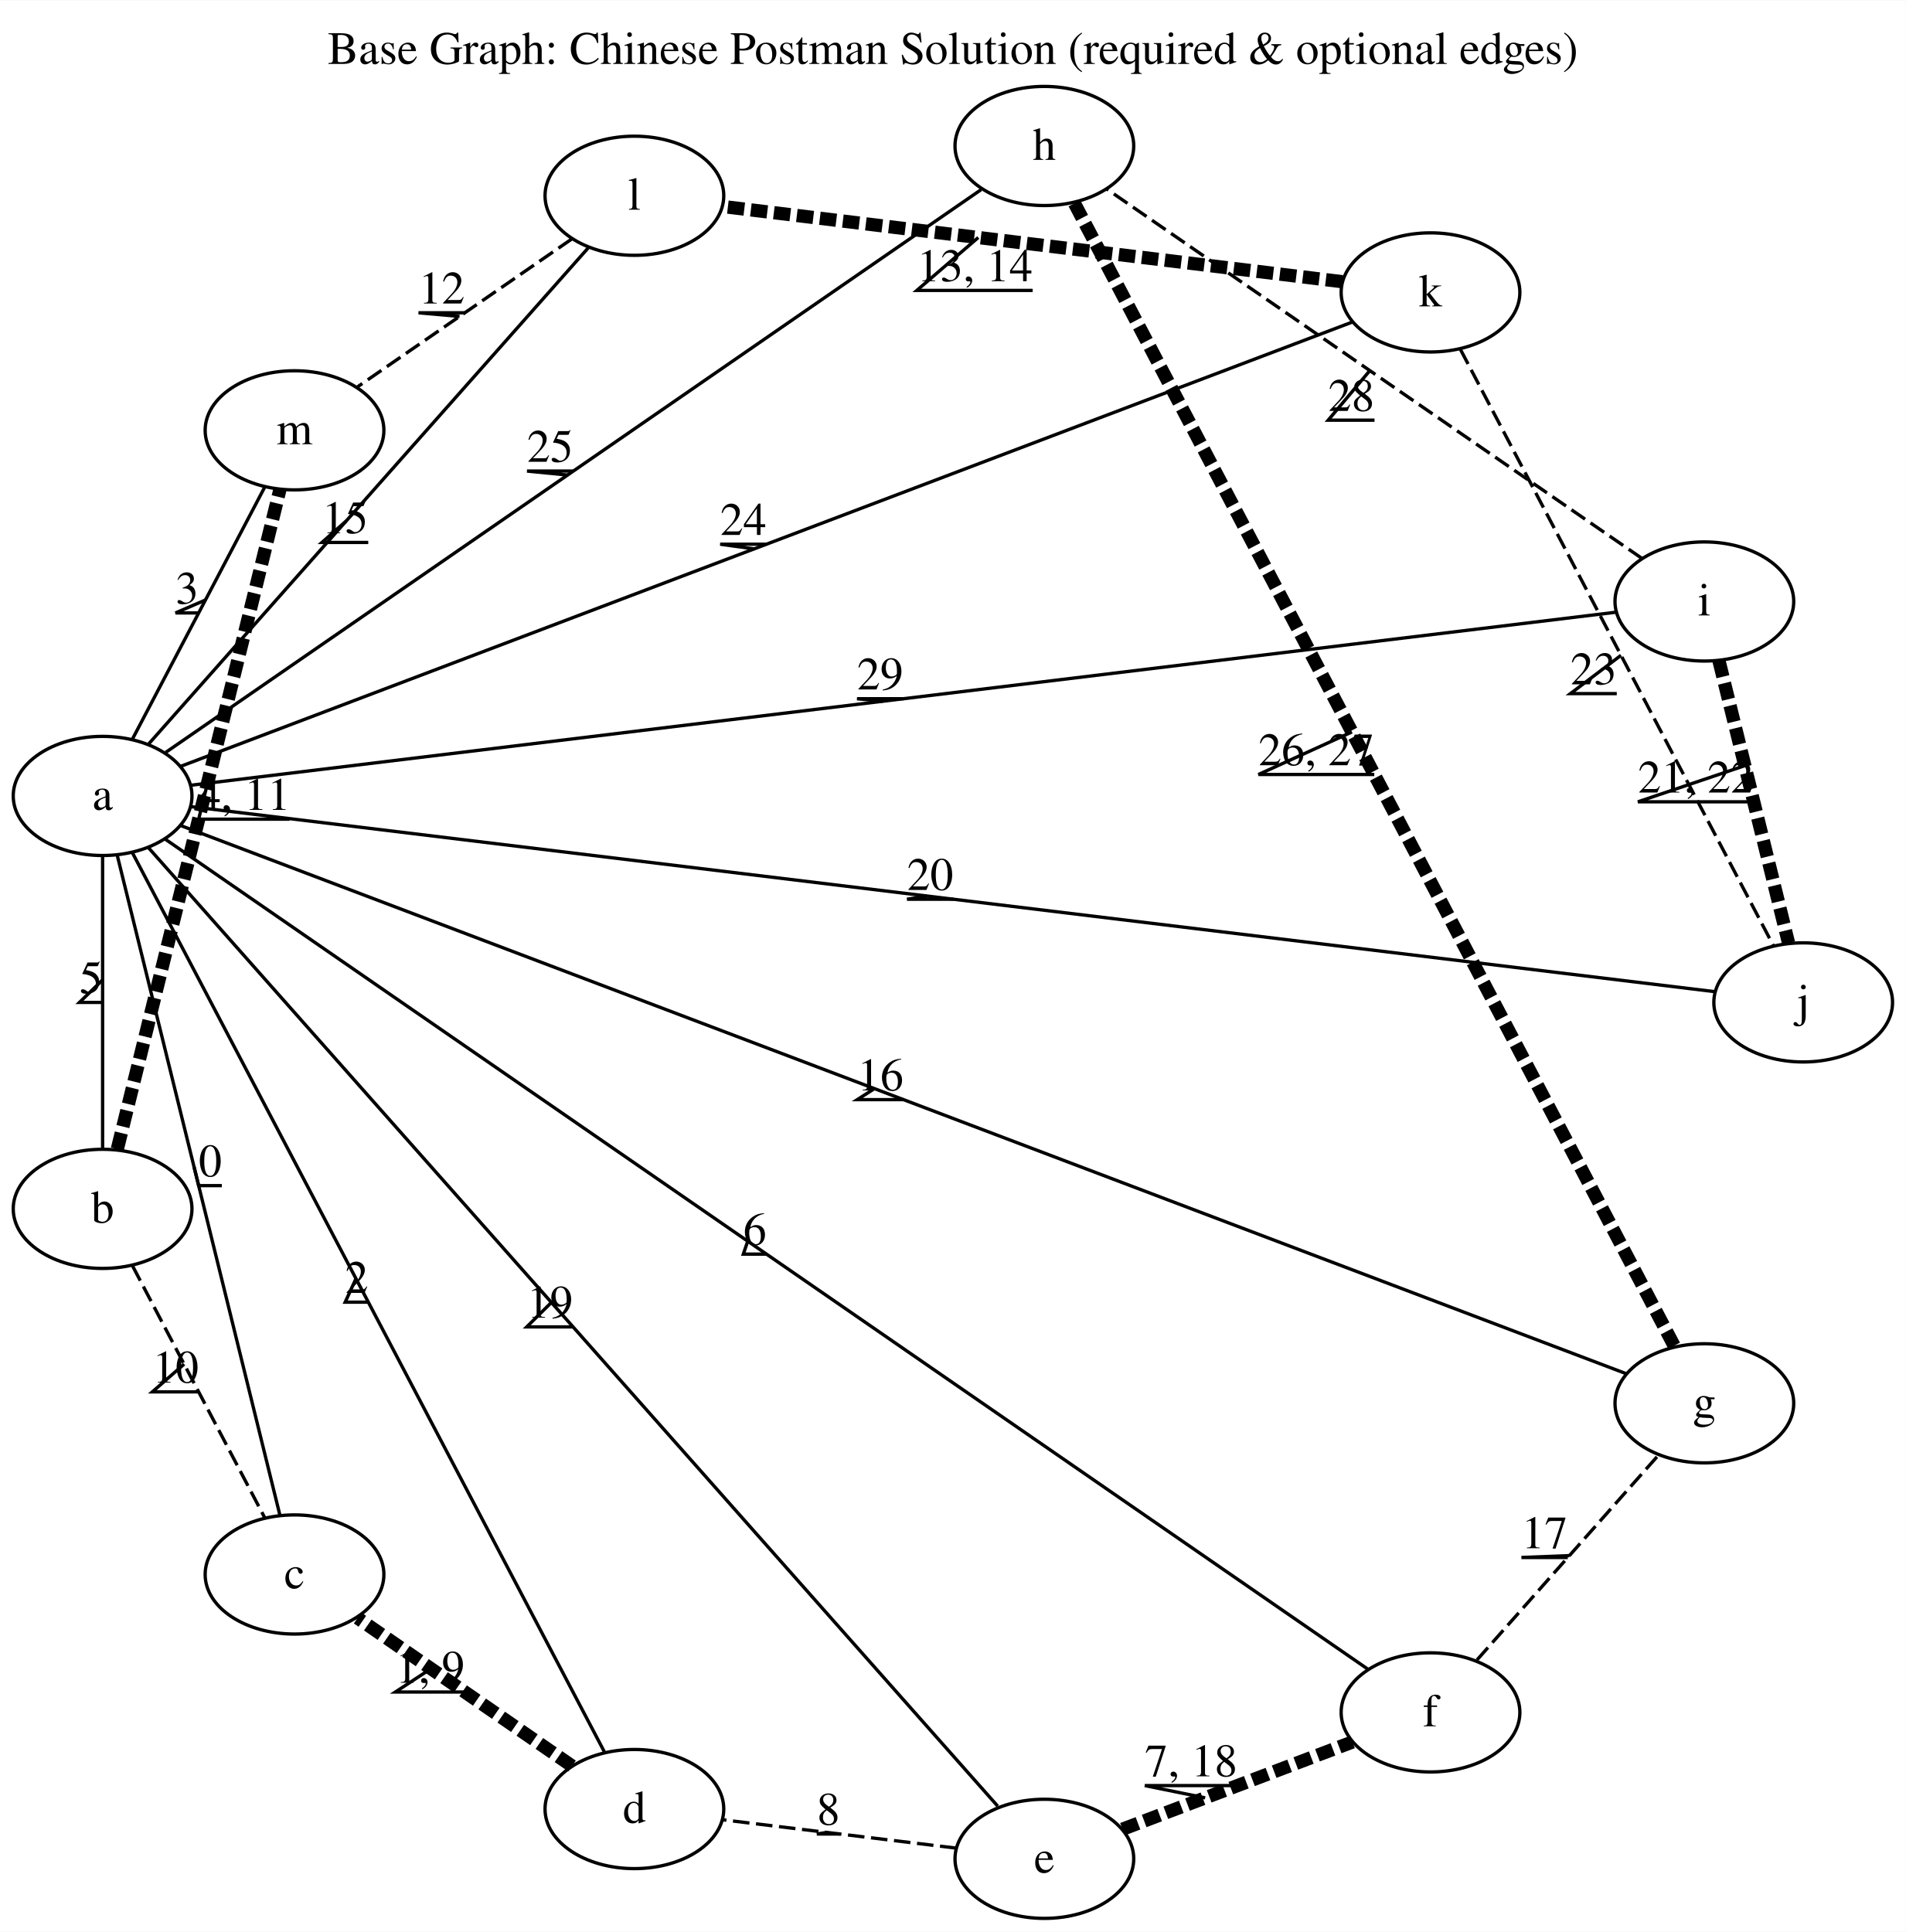
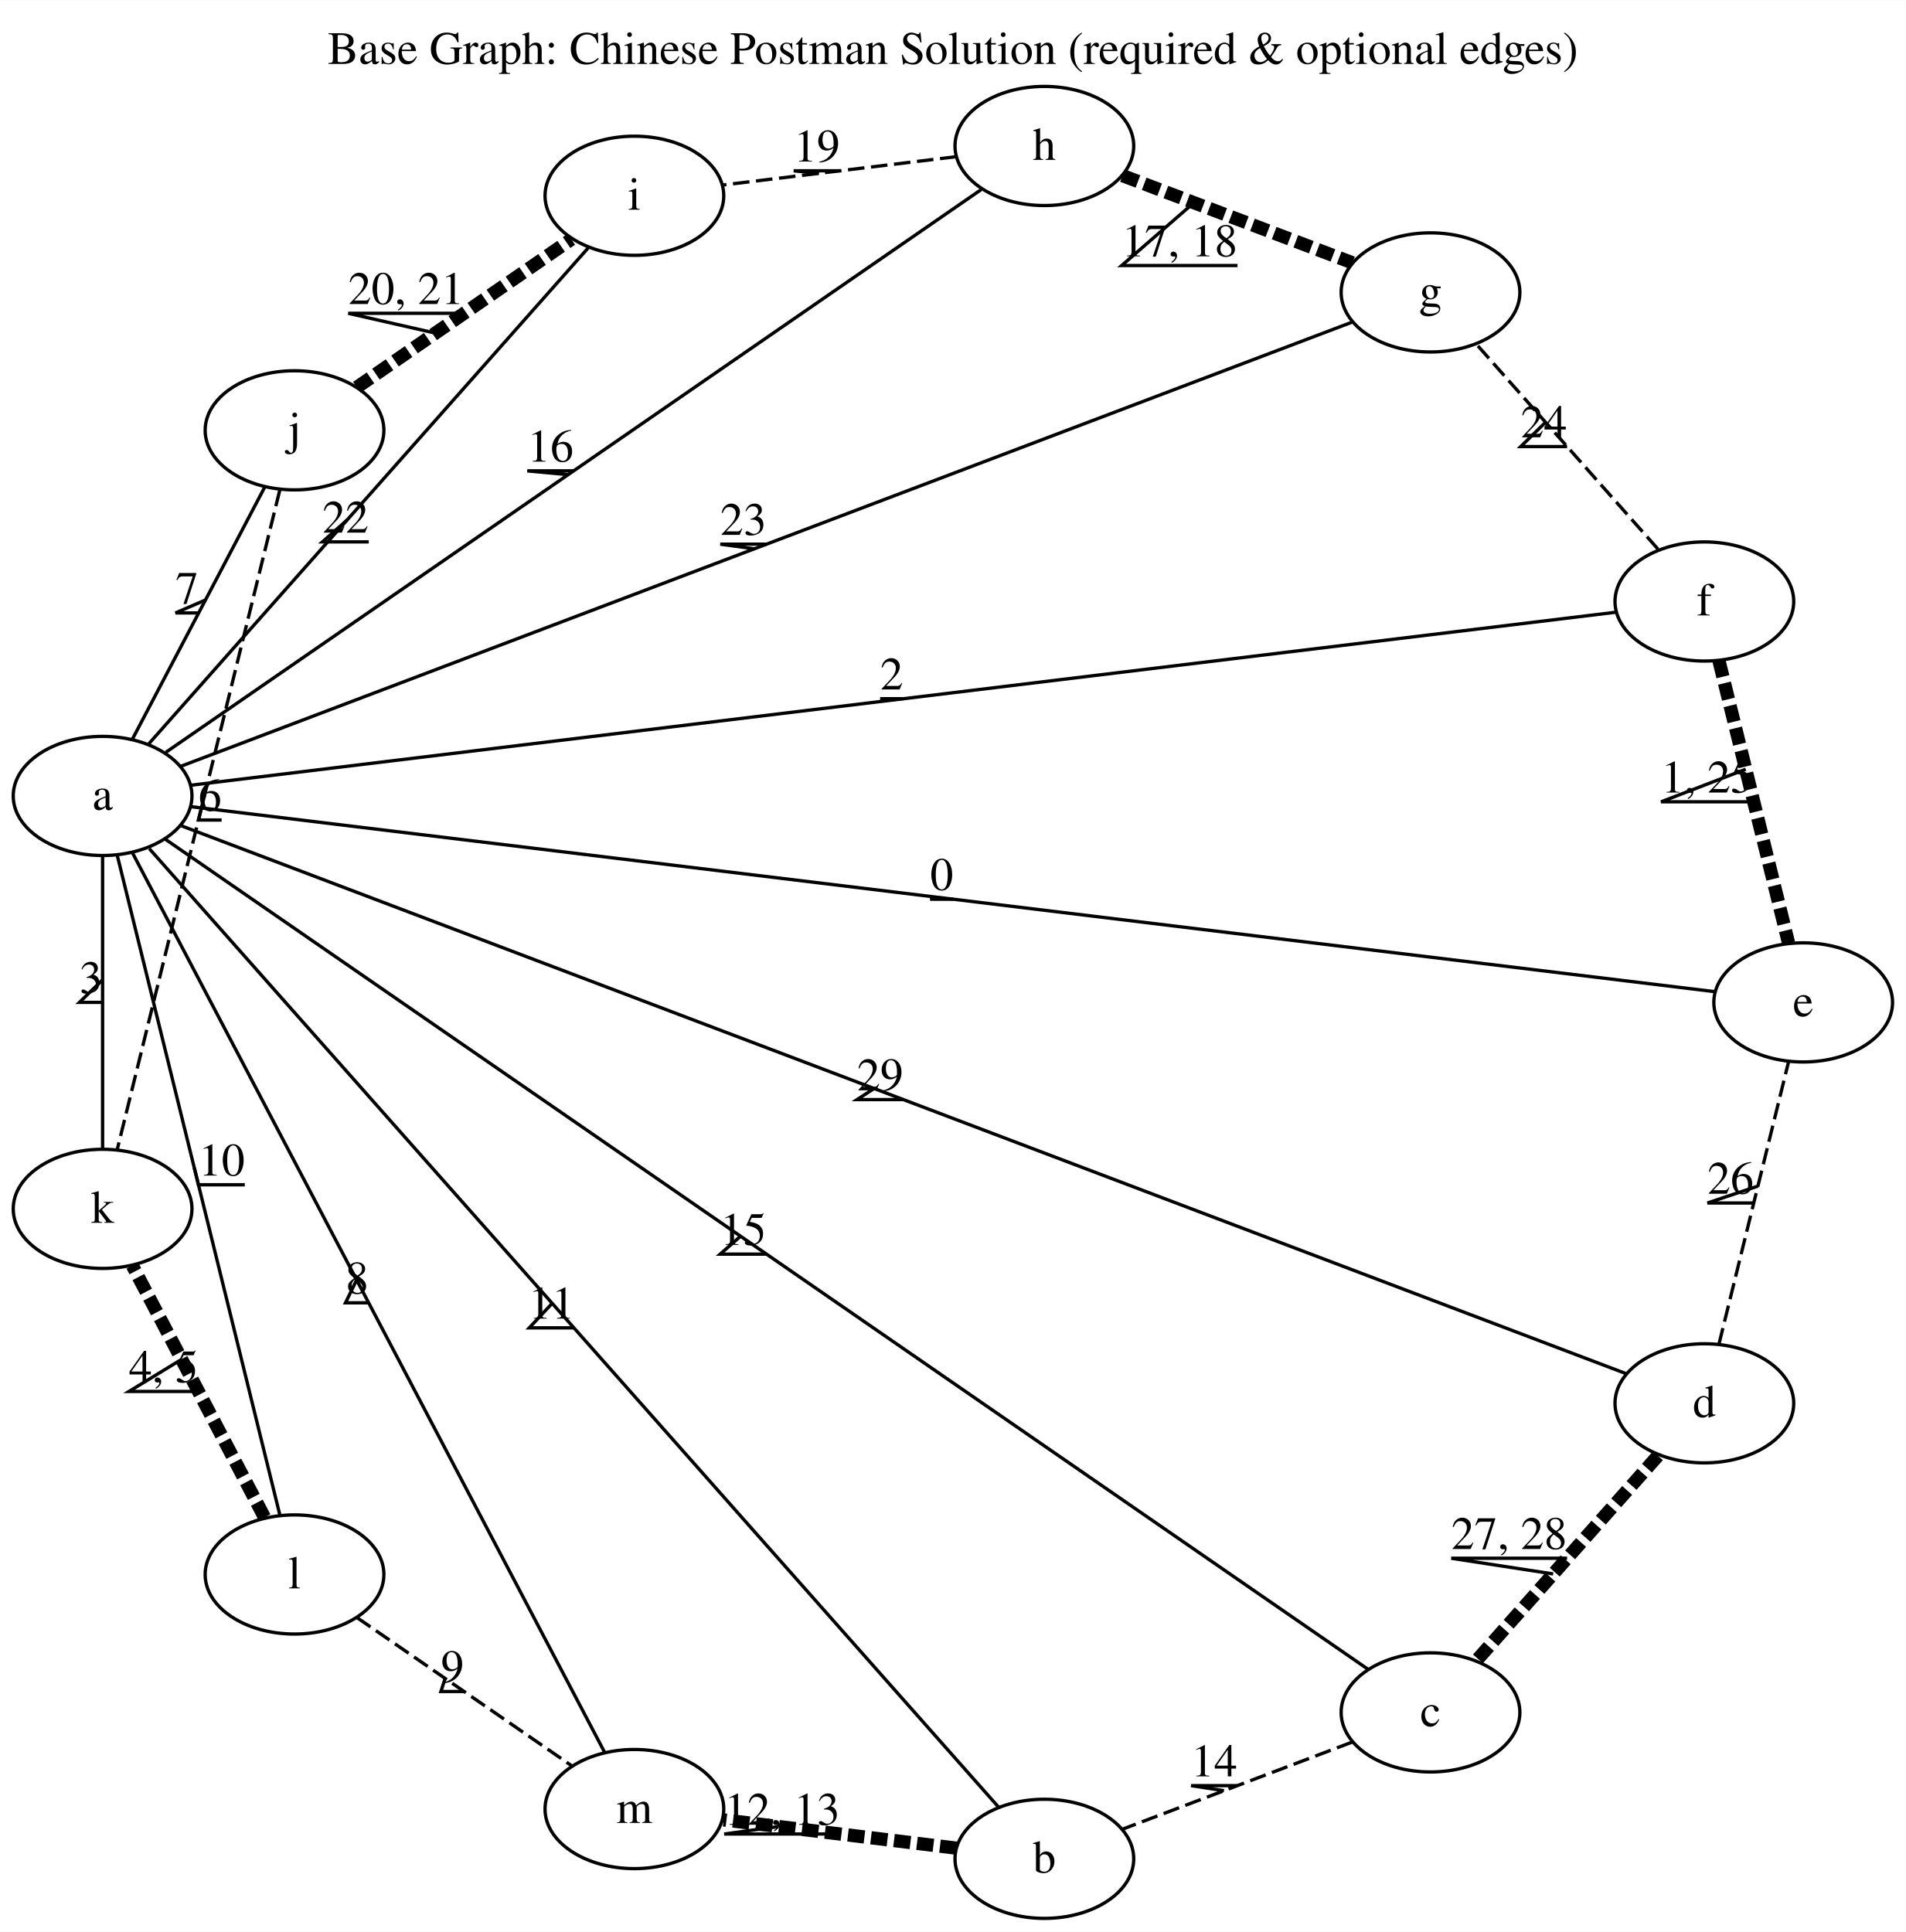
<svg xmlns="http://www.w3.org/2000/svg" width="576pt" height="584pt" viewBox="0.00 0.00 575.82 583.59">
  <g id="graph0" class="graph" transform="scale(1 1) rotate(0) translate(4 579.59)">
    <polygon fill="white" stroke="none" points="-4,4 -4,-579.59 571.816,-579.59 571.816,4 -4,4" />
    <text text-anchor="middle" x="283.908" y="-560.39" font-family="Times,serif" font-size="14.00">Base Graph: Chinese Postman Solution (required &amp; optional edges)</text>
    <g id="node1" class="node">
-       <ellipse fill="none" stroke="black" cx="510.955" cy="-397.946" rx="27" ry="18" />
-       <text text-anchor="middle" x="510.955" y="-393.746" font-family="Times,serif" font-size="14.00">i</text>
+       <ellipse fill="none" stroke="black" cx="510.955" cy="-155.644" rx="27" ry="18" />
+       <text text-anchor="middle" x="510.955" y="-151.444" font-family="Times,serif" font-size="14.00">d</text>
    </g>
    <g id="node3" class="node">
-       <ellipse fill="none" stroke="black" cx="311.544" cy="-535.59" rx="27" ry="18" />
-       <text text-anchor="middle" x="311.544" y="-531.39" font-family="Times,serif" font-size="14.00">h</text>
+       <ellipse fill="none" stroke="black" cx="428.213" cy="-62.247" rx="27" ry="18" />
+       <text text-anchor="middle" x="428.213" y="-58.047" font-family="Times,serif" font-size="14.00">c</text>
    </g>
    <g id="0" class="edge">
-       <path fill="none" stroke="black" stroke-dasharray="5,2" d="M492.195,-410.896C454.189,-437.129 368.485,-496.286 330.399,-522.575" />
-       <text text-anchor="middle" x="404.297" y="-455.535" font-family="Times,serif" font-size="14.00">28</text>
-       <polyline fill="none" stroke="black" points="411.297,-452.735 397.297,-452.735 409.877,-467.716 " />
+       <path fill="none" stroke="black" stroke-width="4" stroke-dasharray="5,2" d="M496.919,-139.8C481.611,-122.521 457.267,-95.042 442.041,-77.856" />
+       <text text-anchor="middle" x="451.98" y="-111.628" font-family="Times,serif" font-size="14.00">27, 28</text>
+       <polyline fill="none" stroke="black" points="469.48,-108.828 434.48,-108.828 465.279,-104.085 " />
    </g>
-     <g id="node9" class="node">
+     <g id="node5" class="node">
      <ellipse fill="none" stroke="black" cx="27" cy="-339.184" rx="27" ry="18" />
      <text text-anchor="middle" x="27" y="-334.984" font-family="Times,serif" font-size="14.00">a</text>
    </g>
    <g id="2" class="edge">
+       <path fill="none" stroke="black" d="M487.285,-164.62C405.114,-195.784 132.725,-299.087 50.624,-330.224" />
+       <text text-anchor="middle" x="261.955" y="-250.222" font-family="Times,serif" font-size="14.00">29</text>
+       <polyline fill="none" stroke="black" points="268.955,-247.422 254.955,-247.422 260.102,-250.78 " />
+     </g>
+     <g id="node13" class="node">
+       <ellipse fill="none" stroke="black" cx="540.816" cy="-276.795" rx="27" ry="18" />
+       <text text-anchor="middle" x="540.816" y="-272.595" font-family="Times,serif" font-size="14.00">e</text>
+     </g>
+     <g id="1" class="edge">
+       <path fill="none" stroke="black" stroke-dasharray="5,2" d="M515.361,-173.52C521.007,-196.426 530.738,-235.904 536.392,-258.845" />
+       <text text-anchor="middle" x="518.877" y="-218.983" font-family="Times,serif" font-size="14.00">26</text>
+       <polyline fill="none" stroke="black" points="525.877,-216.183 511.877,-216.183 527.134,-221.283 " />
+     </g>
+     <g id="node2" class="node">
+       <ellipse fill="none" stroke="black" cx="510.955" cy="-397.946" rx="27" ry="18" />
+       <text text-anchor="middle" x="510.955" y="-393.746" font-family="Times,serif" font-size="14.00">f</text>
+     </g>
+     <g id="11" class="edge">
      <path fill="none" stroke="black" d="M484.246,-394.703C399.634,-384.43 138.124,-352.676 53.626,-342.417" />
-       <text text-anchor="middle" x="261.936" y="-371.36" font-family="Times,serif" font-size="14.00">29</text>
-       <polyline fill="none" stroke="black" points="268.936,-368.56 254.936,-368.56 262.811,-367.816 " />
+       <text text-anchor="middle" x="265.436" y="-371.36" font-family="Times,serif" font-size="14.00">2</text>
+       <polyline fill="none" stroke="black" points="268.936,-368.56 261.936,-368.56 266.358,-368.247 " />
+     </g>
+     <g id="node9" class="node">
+       <ellipse fill="none" stroke="black" cx="428.213" cy="-491.343" rx="27" ry="18" />
+       <text text-anchor="middle" x="428.213" y="-487.143" font-family="Times,serif" font-size="14.00">g</text>
+     </g>
+     <g id="22" class="edge">
+       <path fill="none" stroke="black" stroke-dasharray="5,2" d="M496.919,-413.79C481.611,-431.069 457.267,-458.548 442.041,-475.734" />
+       <text text-anchor="middle" x="462.48" y="-447.562" font-family="Times,serif" font-size="14.00">24</text>
+       <polyline fill="none" stroke="black" points="469.48,-444.762 455.48,-444.762 462.976,-452.104 " />
+     </g>
+     <g id="23" class="edge">
+       <path fill="none" stroke="black" stroke-width="4" stroke-dasharray="5,2" d="M515.361,-380.07C521.007,-357.164 530.738,-317.686 536.392,-294.745" />
+       <text text-anchor="middle" x="511.877" y="-340.207" font-family="Times,serif" font-size="14.00">1, 25</text>
+       <polyline fill="none" stroke="black" points="525.877,-337.407 497.877,-337.407 523.45,-347.253 " />
+     </g>
+     <g id="7" class="edge">
+       <path fill="none" stroke="black" d="M409.399,-75.232C342.007,-121.75 113.099,-279.753 45.773,-326.226" />
+       <text text-anchor="middle" x="220.586" y="-203.529" font-family="Times,serif" font-size="14.00">15</text>
+       <polyline fill="none" stroke="black" points="227.586,-200.729 213.586,-200.729 219.752,-206.137 " />
+     </g>
+     <g id="node6" class="node">
+       <ellipse fill="none" stroke="black" cx="311.544" cy="-18" rx="27" ry="18" />
+       <text text-anchor="middle" x="311.544" y="-13.8" font-family="Times,serif" font-size="14.00">b</text>
+     </g>
+     <g id="6" class="edge">
+       <path fill="none" stroke="black" stroke-dasharray="5,2" d="M404.603,-53.293C384.361,-45.616 355.35,-34.613 335.118,-26.941" />
+       <text text-anchor="middle" x="362.861" y="-42.917" font-family="Times,serif" font-size="14.00">14</text>
+       <polyline fill="none" stroke="black" points="369.861,-40.117 355.861,-40.117 365.82,-38.584 " />
+     </g>
+     <g id="node4" class="node">
+       <ellipse fill="none" stroke="black" cx="84.987" cy="-103.922" rx="27" ry="18" />
+       <text text-anchor="middle" x="84.987" y="-99.722" font-family="Times,serif" font-size="14.00">l</text>
+     </g>
+     <g id="10" class="edge">
+       <path fill="none" stroke="black" d="M80.533,-121.992C69.713,-165.891 42.143,-277.745 31.39,-321.374" />
+       <text text-anchor="middle" x="62.961" y="-224.483" font-family="Times,serif" font-size="14.00">10</text>
+       <polyline fill="none" stroke="black" points="69.961,-221.683 55.961,-221.683 54.701,-226.798 " />
    </g>
    <g id="node10" class="node">
-       <ellipse fill="none" stroke="black" cx="540.816" cy="-276.795" rx="27" ry="18" />
-       <text text-anchor="middle" x="540.816" y="-272.595" font-family="Times,serif" font-size="14.00">j</text>
+       <ellipse fill="none" stroke="black" cx="187.676" cy="-33.04" rx="27" ry="18" />
+       <text text-anchor="middle" x="187.676" y="-28.84" font-family="Times,serif" font-size="14.00">m</text>
    </g>
-     <g id="1" class="edge">
-       <path fill="none" stroke="black" stroke-width="4" stroke-dasharray="5,2" d="M515.361,-380.07C521.007,-357.164 530.738,-317.686 536.392,-294.745" />
-       <text text-anchor="middle" x="508.377" y="-340.207" font-family="Times,serif" font-size="14.00">21, 22</text>
-       <polyline fill="none" stroke="black" points="525.877,-337.407 490.877,-337.407 523.183,-348.336 " />
+     <g id="8" class="edge">
+       <path fill="none" stroke="black" stroke-dasharray="5,2" d="M103.822,-90.921C122.234,-78.212 150.123,-58.962 168.613,-46.199" />
+       <text text-anchor="middle" x="132.717" y="-71.36" font-family="Times,serif" font-size="14.00">9</text>
+       <polyline fill="none" stroke="black" points="136.217,-68.56 129.217,-68.56 130.497,-72.508 " />
    </g>
-     <g id="node2" class="node">
-       <ellipse fill="none" stroke="black" cx="428.213" cy="-491.343" rx="27" ry="18" />
-       <text text-anchor="middle" x="428.213" y="-487.143" font-family="Times,serif" font-size="14.00">k</text>
+     <g id="node12" class="node">
+       <ellipse fill="none" stroke="black" cx="27" cy="-214.406" rx="27" ry="18" />
+       <text text-anchor="middle" x="27" y="-210.206" font-family="Times,serif" font-size="14.00">k</text>
    </g>
-     <g id="node5" class="node">
+     <g id="9" class="edge">
+       <path fill="none" stroke="black" stroke-width="4" stroke-dasharray="5,2" d="M75.926,-121.185C65.033,-141.941 46.862,-176.562 35.997,-197.264" />
+       <text text-anchor="middle" x="45.462" y="-162.025" font-family="Times,serif" font-size="14.00">4, 5</text>
+       <polyline fill="none" stroke="black" points="55.962,-159.225 34.962,-159.225 50.869,-168.929 " />
+     </g>
+     <g id="12" class="edge">
+       <path fill="none" stroke="black" d="M41.111,-323.256C89.667,-268.448 249.512,-88.019 297.684,-33.645" />
+       <text text-anchor="middle" x="162.653" y="-181.251" font-family="Times,serif" font-size="14.00">11</text>
+       <polyline fill="none" stroke="black" points="169.397,-178.451 155.91,-178.451 162.833,-185.859 " />
+     </g>
+     <g id="node7" class="node">
+       <ellipse fill="none" stroke="black" cx="84.987" cy="-449.668" rx="27" ry="18" />
+       <text text-anchor="middle" x="84.987" y="-445.468" font-family="Times,serif" font-size="14.00">j</text>
+     </g>
+     <g id="13" class="edge">
+       <path fill="none" stroke="black" d="M36.06,-356.447C46.954,-377.203 65.125,-411.824 75.99,-432.526" />
+       <text text-anchor="middle" x="52.525" y="-397.287" font-family="Times,serif" font-size="14.00">7</text>
+       <polyline fill="none" stroke="black" points="56.025,-394.487 49.025,-394.487 58.077,-398.396 " />
+     </g>
+     <g id="node8" class="node">
+       <ellipse fill="none" stroke="black" cx="311.544" cy="-535.59" rx="27" ry="18" />
+       <text text-anchor="middle" x="311.544" y="-531.39" font-family="Times,serif" font-size="14.00">h</text>
+     </g>
+     <g id="14" class="edge">
+       <path fill="none" stroke="black" d="M46.112,-352.375C97.948,-388.155 240.777,-486.743 292.515,-522.456" />
+       <text text-anchor="middle" x="162.314" y="-440.216" font-family="Times,serif" font-size="14.00">16</text>
+       <polyline fill="none" stroke="black" points="169.314,-437.416 155.314,-437.416 167.64,-436.26 " />
+     </g>
+     <g id="15" class="edge">
+       <path fill="none" stroke="black" d="M50.6,-348.134C121.736,-375.112 333.545,-455.441 404.642,-482.405" />
+       <text text-anchor="middle" x="220.621" y="-418.069" font-family="Times,serif" font-size="14.00">23</text>
+       <polyline fill="none" stroke="black" points="227.621,-415.269 213.621,-415.269 223.906,-413.86 " />
+     </g>
+     <g id="16" class="edge">
+       <path fill="none" stroke="black" d="M36.099,-321.847C64.38,-267.962 150.533,-103.811 178.677,-50.187" />
+       <text text-anchor="middle" x="103.888" y="-188.817" font-family="Times,serif" font-size="14.00">8</text>
+       <polyline fill="none" stroke="black" points="107.388,-186.017 100.388,-186.017 103.755,-192.94 " />
+     </g>
+     <g id="node11" class="node">
      <ellipse fill="none" stroke="black" cx="187.676" cy="-520.55" rx="27" ry="18" />
-       <text text-anchor="middle" x="187.676" y="-516.35" font-family="Times,serif" font-size="14.00">l</text>
+       <text text-anchor="middle" x="187.676" y="-516.35" font-family="Times,serif" font-size="14.00">i</text>
    </g>
-     <g id="11" class="edge">
-       <path fill="none" stroke="black" stroke-width="4" stroke-dasharray="5,2" d="M401.552,-494.581C355.316,-500.195 260.775,-511.674 214.456,-517.298" />
-       <text text-anchor="middle" x="290.504" y="-494.739" font-family="Times,serif" font-size="14.00">13, 14</text>
-       <polyline fill="none" stroke="black" points="308.004,-491.939 273.004,-491.939 291.578,-507.934 " />
+     <g id="4" class="edge">
+       <path fill="none" stroke="black" d="M40.978,-354.961C71.442,-389.348 143.515,-470.702 173.845,-504.938" />
+       <text text-anchor="middle" x="100.412" y="-418.75" font-family="Times,serif" font-size="14.00">22</text>
+       <polyline fill="none" stroke="black" points="107.412,-415.95 93.412,-415.95 100.864,-422.558 " />
+     </g>
+     <g id="17" class="edge">
+       <path fill="none" stroke="black" d="M27,-321.04C27,-297.383 27,-256.24 27,-232.572" />
+       <text text-anchor="middle" x="23.5" y="-279.606" font-family="Times,serif" font-size="14.00">3</text>
+       <polyline fill="none" stroke="black" points="27,-276.806 20,-276.806 27,-283.633 " />
+     </g>
+     <g id="18" class="edge">
+       <path fill="none" stroke="black" d="M53.902,-335.917C142.691,-325.136 425.781,-290.763 514.181,-280.029" />
+       <text text-anchor="middle" x="280.541" y="-310.773" font-family="Times,serif" font-size="14.00">0</text>
+       <polyline fill="none" stroke="black" points="284.041,-307.973 277.041,-307.973 279.56,-308.517 " />
+     </g>
+     <g id="19" class="edge">
+       <path fill="none" stroke="black" stroke-width="4" stroke-dasharray="5,2" d="M284.971,-21.227C264.214,-23.747 235.487,-27.235 214.633,-29.767" />
+       <text text-anchor="middle" x="232.302" y="-28.297" font-family="Times,serif" font-size="14.00">12, 13</text>
+       <polyline fill="none" stroke="black" points="249.802,-25.497 214.802,-25.497 231.223,-27.753 " />
+     </g>
+     <g id="3" class="edge">
+       <path fill="none" stroke="black" stroke-width="4" stroke-dasharray="5,2" d="M103.822,-462.669C122.234,-475.378 150.123,-494.628 168.613,-507.391" />
+       <text text-anchor="middle" x="118.717" y="-487.83" font-family="Times,serif" font-size="14.00">20, 21</text>
+       <polyline fill="none" stroke="black" points="136.217,-485.03 101.217,-485.03 127.538,-479.039 " />
    </g>
    <g id="20" class="edge">
-       <path fill="none" stroke="black" d="M404.613,-482.393C333.476,-455.415 121.668,-375.086 50.57,-348.123" />
-       <text text-anchor="middle" x="220.591" y="-418.058" font-family="Times,serif" font-size="14.00">24</text>
-       <polyline fill="none" stroke="black" points="227.591,-415.258 213.591,-415.258 223.847,-413.838 " />
+       <path fill="none" stroke="black" stroke-dasharray="5,2" d="M80.533,-431.598C69.713,-387.699 42.143,-275.845 31.39,-232.216" />
+       <text text-anchor="middle" x="59.461" y="-334.707" font-family="Times,serif" font-size="14.00">6</text>
+       <polyline fill="none" stroke="black" points="62.961,-331.907 55.961,-331.907 57.846,-339.552 " />
    </g>
-     <g id="23" class="edge">
-       <path fill="none" stroke="black" stroke-dasharray="5,2" d="M437.237,-474.149C458.321,-433.976 510.622,-334.325 531.749,-294.072" />
-       <text text-anchor="middle" x="477.493" y="-372.91" font-family="Times,serif" font-size="14.00">23</text>
-       <polyline fill="none" stroke="black" points="484.493,-370.11 470.493,-370.11 485.767,-381.682 " />
-     </g>
-     <g id="7" class="edge">
-       <path fill="none" stroke="black" d="M292.432,-522.398C240.596,-486.618 97.767,-388.031 46.028,-352.318" />
-       <text text-anchor="middle" x="162.23" y="-440.158" font-family="Times,serif" font-size="14.00">25</text>
-       <polyline fill="none" stroke="black" points="169.23,-437.358 155.23,-437.358 167.483,-436.152 " />
-     </g>
-     <g id="node12" class="node">
-       <ellipse fill="none" stroke="black" cx="510.955" cy="-155.644" rx="27" ry="18" />
-       <text text-anchor="middle" x="510.955" y="-151.444" font-family="Times,serif" font-size="14.00">g</text>
-     </g>
-     <g id="6" class="edge">
-       <path fill="none" stroke="black" stroke-width="4" stroke-dasharray="5,2" d="M320.63,-518.277C353.85,-454.982 468.508,-236.52 501.815,-173.058" />
-       <text text-anchor="middle" x="393.723" y="-348.468" font-family="Times,serif" font-size="14.00">26, 27</text>
-       <polyline fill="none" stroke="black" points="411.223,-345.668 376.223,-345.668 404.478,-358.52 " />
-     </g>
-     <g id="node4" class="node">
-       <ellipse fill="none" stroke="black" cx="311.544" cy="-18" rx="27" ry="18" />
-       <text text-anchor="middle" x="311.544" y="-13.8" font-family="Times,serif" font-size="14.00">e</text>
-     </g>
-     <g id="node7" class="node">
-       <ellipse fill="none" stroke="black" cx="428.213" cy="-62.247" rx="27" ry="18" />
-       <text text-anchor="middle" x="428.213" y="-58.047" font-family="Times,serif" font-size="14.00">f</text>
-     </g>
-     <g id="15" class="edge">
-       <path fill="none" stroke="black" stroke-width="4" stroke-dasharray="5,2" d="M335.154,-26.954C355.395,-34.63 384.407,-45.633 404.638,-53.306" />
-       <text text-anchor="middle" x="355.896" y="-42.93" font-family="Times,serif" font-size="14.00">7, 18</text>
-       <polyline fill="none" stroke="black" points="369.896,-40.13 341.896,-40.13 360.129,-36.426 " />
-     </g>
-     <g id="node8" class="node">
-       <ellipse fill="none" stroke="black" cx="187.676" cy="-33.04" rx="27" ry="18" />
-       <text text-anchor="middle" x="187.676" y="-28.84" font-family="Times,serif" font-size="14.00">d</text>
-     </g>
-     <g id="17" class="edge">
-       <path fill="none" stroke="black" stroke-dasharray="5,2" d="M284.971,-21.227C264.214,-23.747 235.487,-27.235 214.633,-29.767" />
-       <text text-anchor="middle" x="246.302" y="-28.297" font-family="Times,serif" font-size="14.00">8</text>
-       <polyline fill="none" stroke="black" points="249.802,-25.497 242.802,-25.497 245.777,-25.985 " />
-     </g>
-     <g id="22" class="edge">
-       <path fill="none" stroke="black" d="M297.433,-33.928C248.877,-88.736 89.032,-269.164 40.86,-323.539" />
-       <text text-anchor="middle" x="162.147" y="-181.533" font-family="Times,serif" font-size="14.00">19</text>
-       <polyline fill="none" stroke="black" points="169.147,-178.733 155.147,-178.733 162.6,-186.123 " />
-     </g>
-     <g id="12" class="edge">
-       <path fill="none" stroke="black" d="M173.699,-504.772C143.235,-470.385 71.161,-389.031 40.831,-354.796" />
-       <text text-anchor="middle" x="100.265" y="-418.584" font-family="Times,serif" font-size="14.00">15</text>
-       <polyline fill="none" stroke="black" points="107.265,-415.784 93.265,-415.784 100.617,-422.28 " />
-     </g>
-     <g id="node13" class="node">
-       <ellipse fill="none" stroke="black" cx="84.987" cy="-449.668" rx="27" ry="18" />
-       <text text-anchor="middle" x="84.987" y="-445.468" font-family="Times,serif" font-size="14.00">m</text>
-     </g>
-     <g id="8" class="edge">
-       <path fill="none" stroke="black" stroke-dasharray="5,2" d="M168.842,-507.549C150.429,-494.84 122.541,-475.59 104.05,-462.827" />
-       <text text-anchor="middle" x="129.446" y="-487.988" font-family="Times,serif" font-size="14.00">12</text>
-       <polyline fill="none" stroke="black" points="136.446,-485.188 122.446,-485.188 134.846,-484.084 " />
-     </g>
-     <g id="node6" class="node">
-       <ellipse fill="none" stroke="black" cx="27" cy="-214.406" rx="27" ry="18" />
-       <text text-anchor="middle" x="27" y="-210.206" font-family="Times,serif" font-size="14.00">b</text>
-     </g>
-     <g id="13" class="edge">
-       <path fill="none" stroke="black" d="M27,-232.55C27,-256.207 27,-297.35 27,-321.018" />
-       <text text-anchor="middle" x="23.5" y="-279.584" font-family="Times,serif" font-size="14.00">5</text>
-       <polyline fill="none" stroke="black" points="27,-276.784 20,-276.784 27,-283.603 " />
-     </g>
-     <g id="node11" class="node">
-       <ellipse fill="none" stroke="black" cx="84.987" cy="-103.922" rx="27" ry="18" />
-       <text text-anchor="middle" x="84.987" y="-99.722" font-family="Times,serif" font-size="14.00">c</text>
+     <g id="21" class="edge">
+       <path fill="none" stroke="black" stroke-width="4" stroke-dasharray="5,2" d="M335.154,-526.636C355.395,-518.96 384.407,-507.957 404.638,-500.284" />
+       <text text-anchor="middle" x="352.396" y="-502.26" font-family="Times,serif" font-size="14.00">17, 18</text>
+       <polyline fill="none" stroke="black" points="369.896,-499.46 334.896,-499.46 356.727,-518.454 " />
    </g>
    <g id="5" class="edge">
-       <path fill="none" stroke="black" stroke-dasharray="5,2" d="M36.06,-197.143C46.954,-176.387 65.125,-141.766 75.99,-121.064" />
-       <text text-anchor="middle" x="49.025" y="-161.903" font-family="Times,serif" font-size="14.00">10</text>
-       <polyline fill="none" stroke="black" points="56.025,-159.103 42.025,-159.103 51.625,-167.487 " />
-     </g>
-     <g id="10" class="edge">
-       <path fill="none" stroke="black" stroke-width="4" stroke-dasharray="5,2" d="M31.454,-232.476C42.274,-276.376 69.844,-388.23 80.597,-431.859" />
-       <text text-anchor="middle" x="69.769" y="-334.968" font-family="Times,serif" font-size="14.00">4, 11</text>
-       <polyline fill="none" stroke="black" points="83.513,-332.168 56.026,-332.168 58.408,-341.833 " />
-     </g>
-     <g id="16" class="edge">
-       <path fill="none" stroke="black" d="M409.399,-75.232C342.007,-121.75 113.099,-279.753 45.773,-326.226" />
-       <text text-anchor="middle" x="224.086" y="-203.529" font-family="Times,serif" font-size="14.00">6</text>
-       <polyline fill="none" stroke="black" points="227.586,-200.729 220.586,-200.729 221.92,-204.64 " />
-     </g>
-     <g id="14" class="edge">
-       <path fill="none" stroke="black" stroke-dasharray="5,2" d="M442.249,-78.09C457.556,-95.369 481.901,-122.848 497.126,-140.034" />
-       <text text-anchor="middle" x="462.687" y="-111.862" font-family="Times,serif" font-size="14.00">17</text>
-       <polyline fill="none" stroke="black" points="469.687,-109.062 455.687,-109.062 470.182,-109.621 " />
-     </g>
-     <g id="18" class="edge">
-       <path fill="none" stroke="black" d="M178.577,-50.377C150.297,-104.262 64.143,-268.413 35.999,-322.037" />
-       <text text-anchor="middle" x="103.788" y="-189.007" font-family="Times,serif" font-size="14.00">2</text>
-       <polyline fill="none" stroke="black" points="107.288,-186.207 100.288,-186.207 103.553,-193.325 " />
-     </g>
-     <g id="3" class="edge">
-       <path fill="none" stroke="black" stroke-width="4" stroke-dasharray="5,2" d="M168.842,-46.041C150.429,-58.75 122.541,-78 104.05,-90.763" />
-       <text text-anchor="middle" x="125.946" y="-71.202" font-family="Times,serif" font-size="14.00">1, 9</text>
-       <polyline fill="none" stroke="black" points="136.446,-68.402 115.446,-68.402 126.216,-75.463 " />
-     </g>
-     <g id="19" class="edge">
-       <path fill="none" stroke="black" d="M53.902,-335.917C142.691,-325.136 425.781,-290.763 514.181,-280.029" />
-       <text text-anchor="middle" x="277.041" y="-310.773" font-family="Times,serif" font-size="14.00">20</text>
-       <polyline fill="none" stroke="black" points="284.041,-307.973 270.041,-307.973 276.022,-308.947 " />
-     </g>
-     <g id="4" class="edge">
-       <path fill="none" stroke="black" d="M31.454,-321.114C42.274,-277.214 69.844,-165.361 80.597,-121.731" />
-       <text text-anchor="middle" x="59.526" y="-224.222" font-family="Times,serif" font-size="14.00">0</text>
-       <polyline fill="none" stroke="black" points="63.026,-221.422 56.026,-221.422 54.59,-227.246 " />
-     </g>
-     <g id="21" class="edge">
-       <path fill="none" stroke="black" d="M50.67,-330.207C132.841,-299.043 405.23,-195.74 487.331,-164.603" />
-       <text text-anchor="middle" x="262" y="-250.205" font-family="Times,serif" font-size="14.00">16</text>
-       <polyline fill="none" stroke="black" points="269,-247.405 255,-247.405 260.2,-250.743 " />
-     </g>
-     <g id="9" class="edge">
-       <path fill="none" stroke="black" d="M36.06,-356.447C46.954,-377.203 65.125,-411.824 75.99,-432.526" />
-       <text text-anchor="middle" x="52.525" y="-397.287" font-family="Times,serif" font-size="14.00">3</text>
-       <polyline fill="none" stroke="black" points="56.025,-394.487 49.025,-394.487 58.077,-398.396 " />
+       <path fill="none" stroke="black" stroke-dasharray="5,2" d="M284.971,-532.364C264.214,-529.843 235.487,-526.355 214.633,-523.823" />
+       <text text-anchor="middle" x="242.802" y="-530.893" font-family="Times,serif" font-size="14.00">19</text>
+       <polyline fill="none" stroke="black" points="249.802,-528.093 235.802,-528.093 243.462,-527.323 " />
    </g>
  </g>
</svg>
